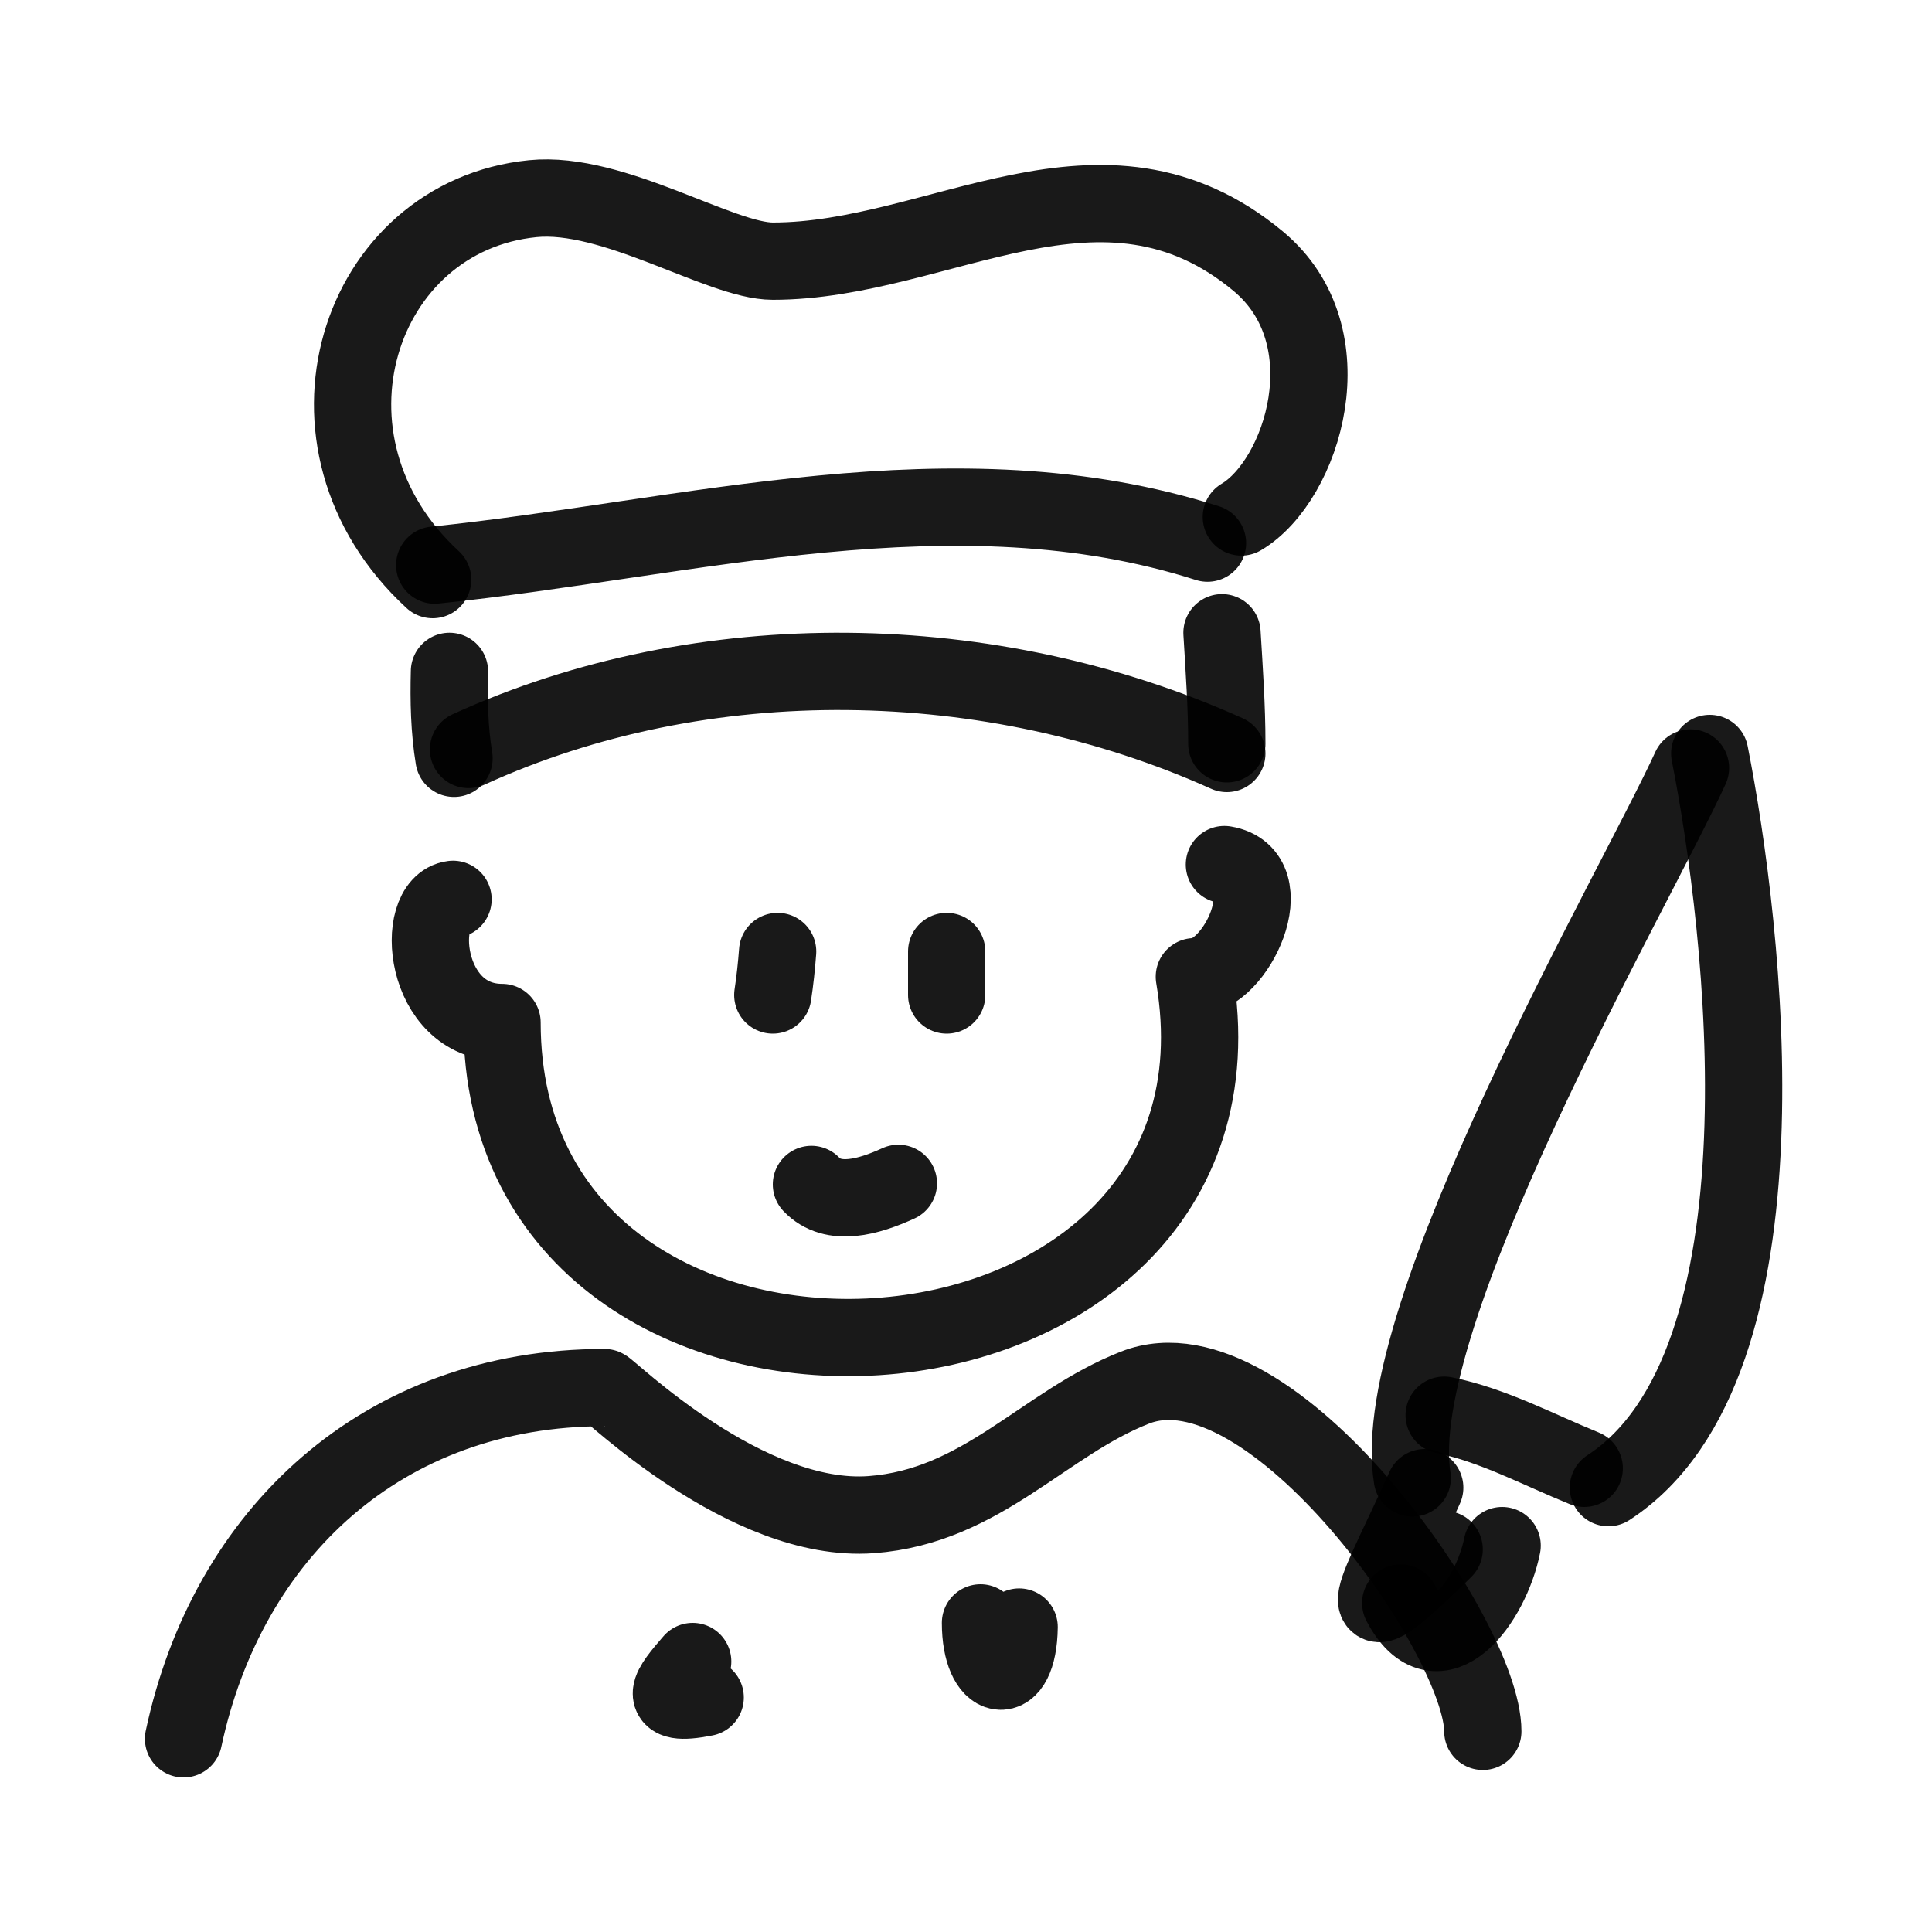
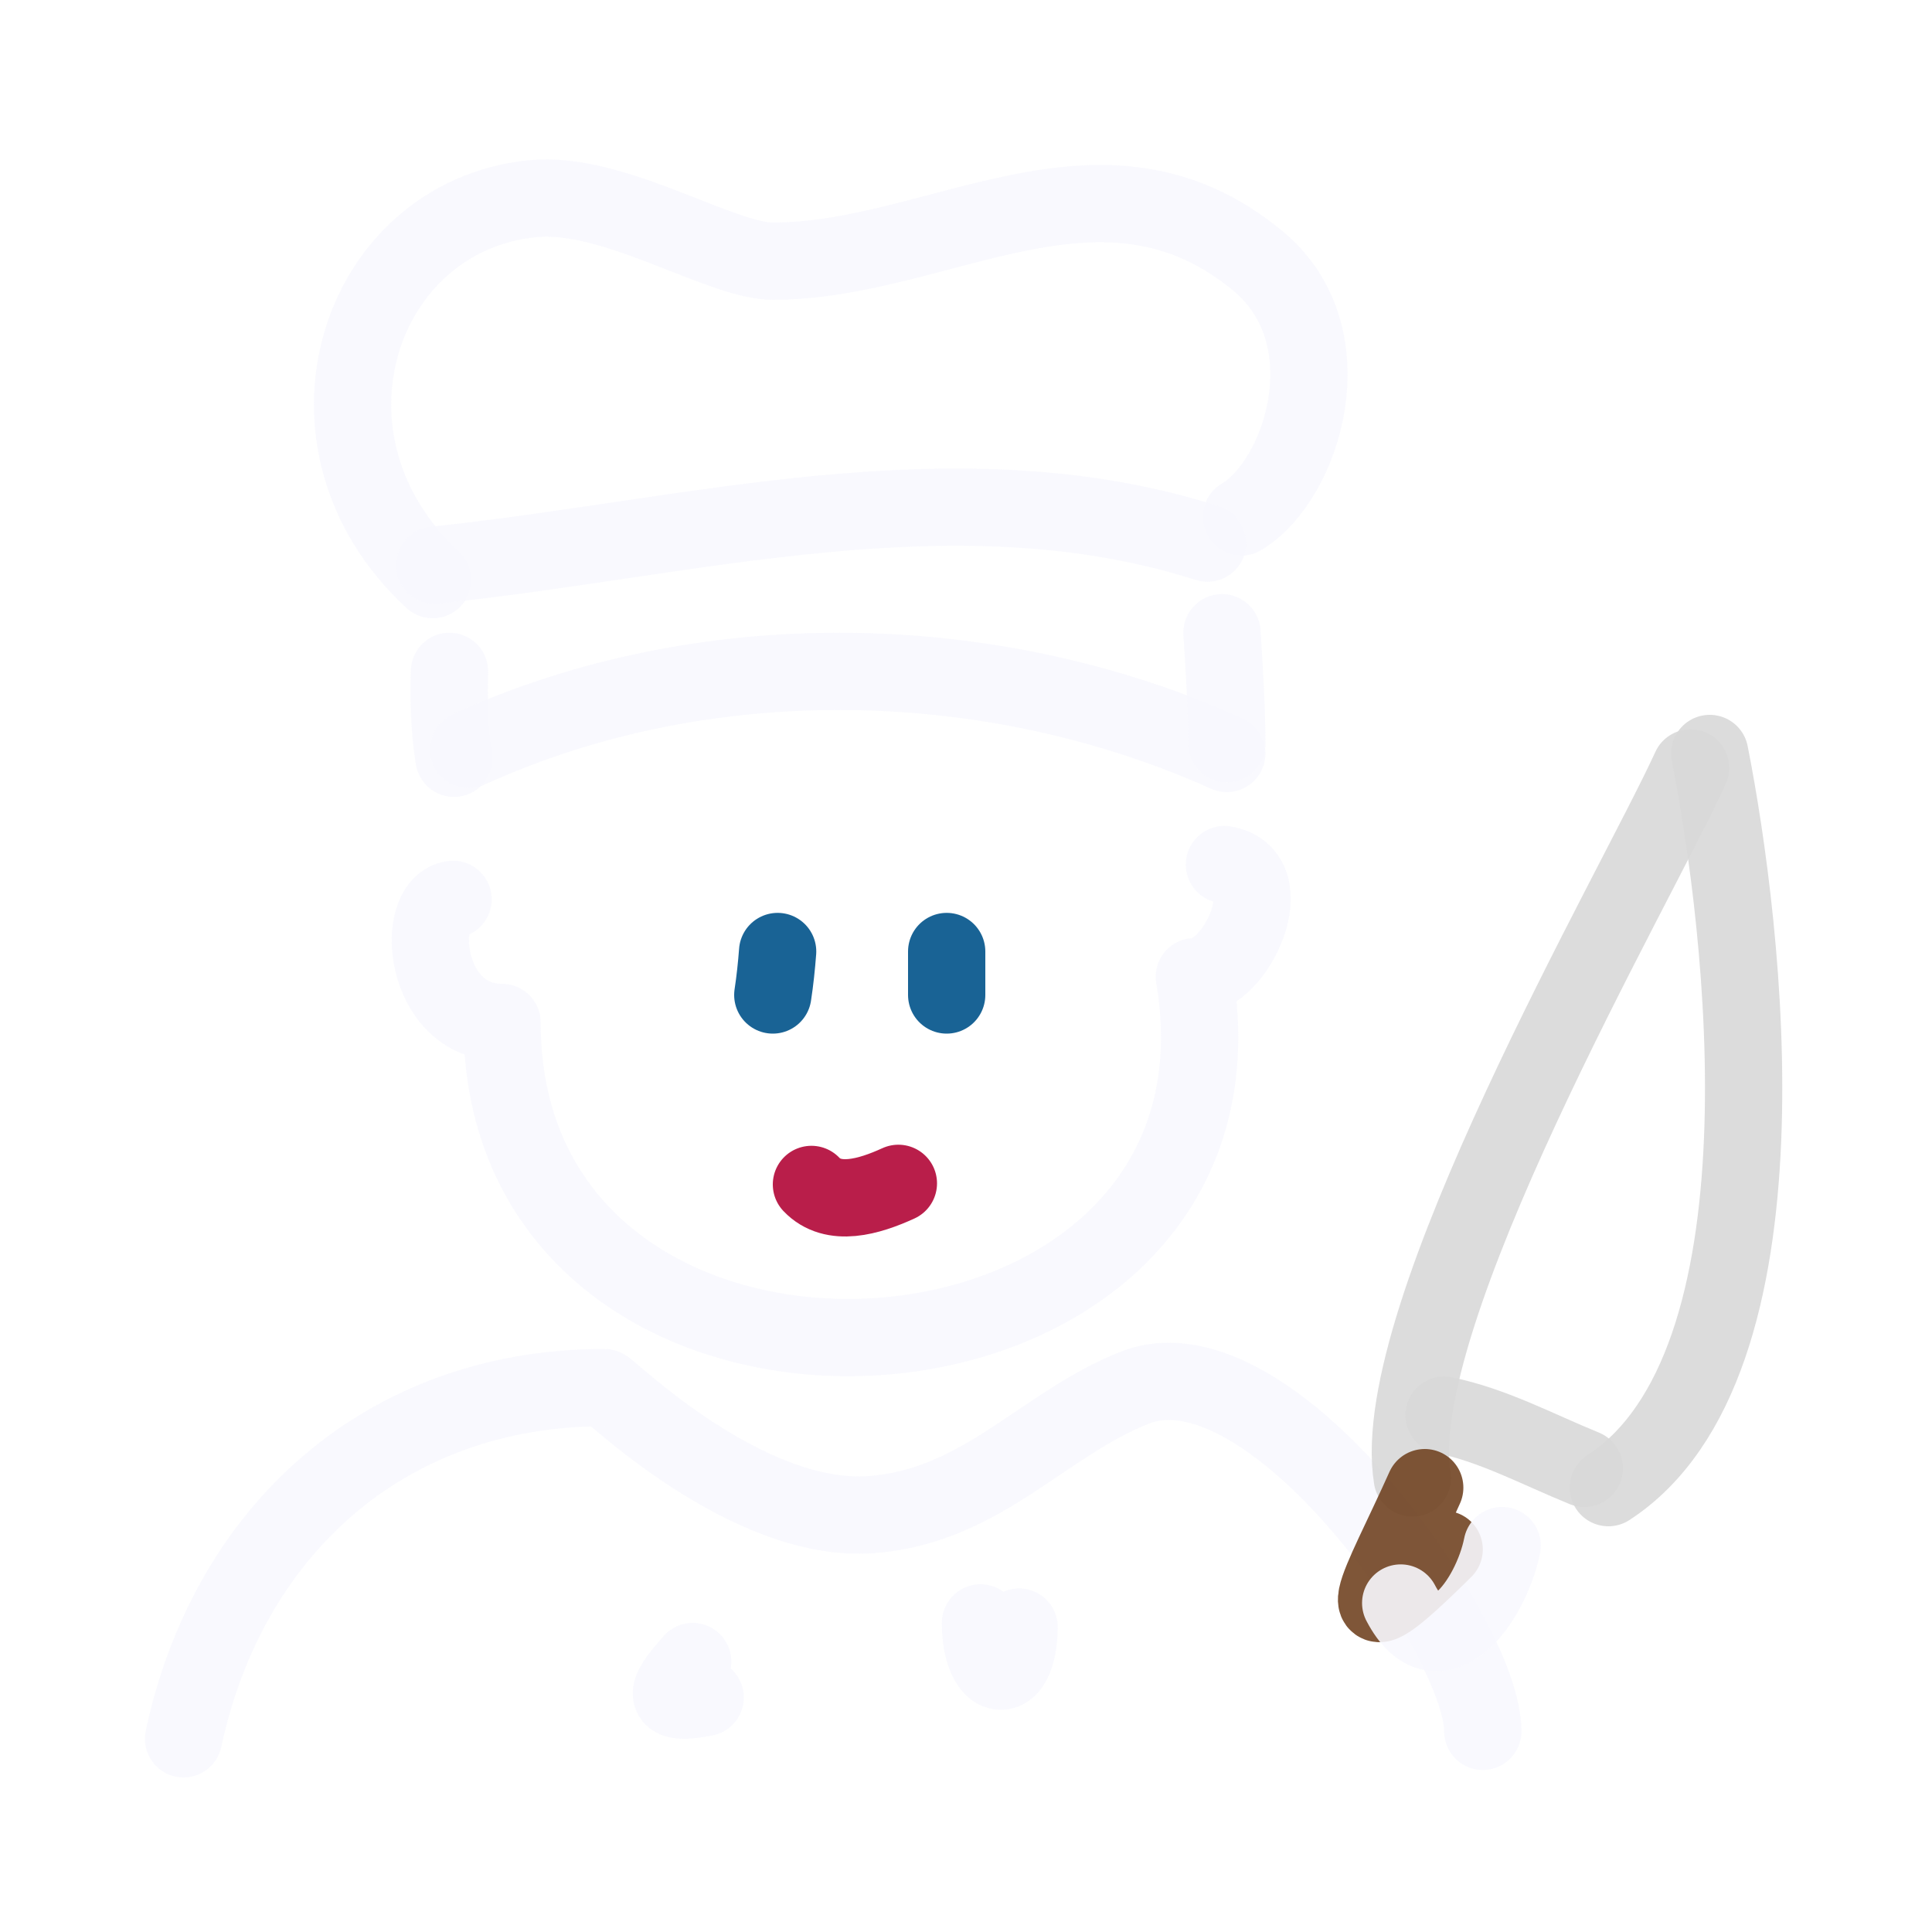
<svg xmlns="http://www.w3.org/2000/svg" viewBox="0 0 400 400" fill="none">
  <g id="SVGRepo_bgCarrier" stroke-width="0" />
  <g id="SVGRepo_tracerCarrier" stroke-linecap="round" stroke-linejoin="round" />
  <g id="SVGRepo_iconCarrier">
-     <path d="M89.582 120C58.693 91.502 74.034 44.757 110.302 41.133C127.029 39.463 149.113 54.071 159.999 54.071C194.568 54.071 228.221 27.256 260.493 54.071C279.192 69.605 269.699 99.504 257.006 107.036" stroke="#000000" stroke-opacity="0.9" stroke-width="16" stroke-linecap="round" stroke-linejoin="round" />
-     <path d="M90 117C142.667 111.566 197.696 95.755 250 112.449" stroke="#000000" stroke-opacity="0.9" stroke-width="16" stroke-linecap="round" stroke-linejoin="round" />
-     <path d="M93.056 139C92.9 145.073 93.028 151.088 94 157" stroke="#000000" stroke-opacity="0.9" stroke-width="16" stroke-linecap="round" stroke-linejoin="round" />
-     <path d="M97 155.173C145.65 132.936 205.18 134.027 254 156" stroke="#000000" stroke-opacity="0.9" stroke-width="16" stroke-linecap="round" stroke-linejoin="round" />
-     <path d="M253 131C253.464 138.692 254 146.28 254 154" stroke="#000000" stroke-opacity="0.9" stroke-width="16" stroke-linecap="round" stroke-linejoin="round" />
-     <path d="M93.793 186.199C85.674 187.218 87.501 211.695 103.941 211.695C103.941 305 263.001 295 247.277 202.221C256 202.221 265.677 181.04 253.5 179" stroke="#000000" stroke-opacity="0.9" stroke-width="16" stroke-linecap="round" stroke-linejoin="round" />
-     <path d="M160 206C160.457 203.005 160.774 199.981 161 197" stroke="#000000" stroke-opacity="0.9" stroke-width="16" stroke-linecap="round" stroke-linejoin="round" />
-     <path d="M196 206C196 203.545 196 200.005 196 197" stroke="#000000" stroke-opacity="0.9" stroke-width="16" stroke-linecap="round" stroke-linejoin="round" />
-     <path d="M186 245C179.911 247.785 172.5 249.957 168 245.225" stroke="#000000" stroke-opacity="0.9" stroke-width="16" stroke-linecap="round" stroke-linejoin="round" />
-     <path d="M38 360C47.082 317.424 79.281 287.286 125.151 287.286C125.88 287.286 154.503 315.535 180.414 313.586C203.33 311.863 216.097 294.682 235.003 287.286C263.137 276.278 307 338.995 307 358.456" stroke="#000000" stroke-opacity="0.9" stroke-width="16" stroke-linecap="round" stroke-linejoin="round" />
-     <path d="M350 159C338.607 183.953 286.988 272.605 292.396 306" stroke="#000000" stroke-opacity="0.9" stroke-width="16" stroke-linecap="round" stroke-linejoin="round" />
-     <path d="M353.983 156C361.109 192.062 371.983 282.642 333 308" stroke="#000000" stroke-opacity="0.9" stroke-width="16" stroke-linecap="round" stroke-linejoin="round" />
-     <path d="M328 304C318.437 300.114 309.042 295.03 299 293" stroke="#000000" stroke-opacity="0.9" stroke-width="16" stroke-linecap="round" stroke-linejoin="round" />
-     <path d="M294.975 308C285.934 328.2 276.314 343.303 299 320.79" stroke="#000000" stroke-opacity="0.9" stroke-width="16" stroke-linecap="round" stroke-linejoin="round" />
-     <path d="M311 320C308.736 331.403 297.744 346.679 290 331.889" stroke="#000000" stroke-opacity="0.9" stroke-width="16" stroke-linecap="round" stroke-linejoin="round" />
-     <path d="M211 336.863C210.815 349.971 203 348.348 203 336" stroke="#000000" stroke-opacity="0.9" stroke-width="16" stroke-linecap="round" stroke-linejoin="round" />
-     <path d="M146 351.449C135.34 353.573 138.871 349.231 143.412 344" stroke="#000000" stroke-opacity="0.9" stroke-width="16" stroke-linecap="round" stroke-linejoin="round" />
+     <path d="M89.582 120C58.693 91.502 74.034 44.757 110.302 41.133C127.029 39.463 149.113 54.071 159.999 54.071C194.568 54.071 228.221 27.256 260.493 54.071C279.192 69.605 269.699 99.504 257.006 107.036" stroke="#f8f9fe" stroke-opacity="0.9" stroke-width="16" stroke-linecap="round" stroke-linejoin="round" />
+     <path d="M90 117C142.667 111.566 197.696 95.755 250 112.449" stroke="#f8f9fe" stroke-opacity="0.9" stroke-width="16" stroke-linecap="round" stroke-linejoin="round" />
+     <path d="M93.056 139C92.9 145.073 93.028 151.088 94 157" stroke="#f8f9fe" stroke-opacity="0.9" stroke-width="16" stroke-linecap="round" stroke-linejoin="round" />
+     <path d="M97 155.173C145.65 132.936 205.18 134.027 254 156" stroke="#f8f9fe" stroke-opacity="0.9" stroke-width="16" stroke-linecap="round" stroke-linejoin="round" />
+     <path d="M253 131C253.464 138.692 254 146.28 254 154" stroke="#f8f9fe" stroke-opacity="0.9" stroke-width="16" stroke-linecap="round" stroke-linejoin="round" />
+     <path d="M93.793 186.199C85.674 187.218 87.501 211.695 103.941 211.695C103.941 305 263.001 295 247.277 202.221C256 202.221 265.677 181.04 253.5 179" stroke="#f8f9fe" stroke-opacity="0.9" stroke-width="16" stroke-linecap="round" stroke-linejoin="round" />
+     <path d="M160 206C160.457 203.005 160.774 199.981 161 197" stroke="#01538a" stroke-opacity="0.9" stroke-width="16" stroke-linecap="round" stroke-linejoin="round" />
+     <path d="M196 206C196 203.545 196 200.005 196 197" stroke="#01538a" stroke-opacity="0.9" stroke-width="16" stroke-linecap="round" stroke-linejoin="round" />
+     <path d="M186 245C179.911 247.785 172.5 249.957 168 245.225" stroke="#b20637" stroke-opacity="0.9" stroke-width="16" stroke-linecap="round" stroke-linejoin="round" />
+     <path d="M38 360C47.082 317.424 79.281 287.286 125.151 287.286C125.88 287.286 154.503 315.535 180.414 313.586C203.33 311.863 216.097 294.682 235.003 287.286C263.137 276.278 307 338.995 307 358.456" stroke="#f8f9fe" stroke-opacity="0.9" stroke-width="16" stroke-linecap="round" stroke-linejoin="round" />
+     <path d="M350 159C338.607 183.953 286.988 272.605 292.396 306" stroke="#d8d8d8" stroke-opacity="0.9" stroke-width="16" stroke-linecap="round" stroke-linejoin="round" />
+     <path d="M353.983 156C361.109 192.062 371.983 282.642 333 308" stroke="#d8d8d8" stroke-opacity="0.9" stroke-width="16" stroke-linecap="round" stroke-linejoin="round" />
+     <path d="M328 304C318.437 300.114 309.042 295.03 299 293" stroke="#d8d8d8" stroke-opacity="0.9" stroke-width="16" stroke-linecap="round" stroke-linejoin="round" />
+     <path d="M294.975 308C285.934 328.2 276.314 343.303 299 320.79" stroke="#714423" stroke-opacity="0.9" stroke-width="16" stroke-linecap="round" stroke-linejoin="round" />
+     <path d="M311 320C308.736 331.403 297.744 346.679 290 331.889" stroke="#f8f9fe" stroke-opacity="0.9" stroke-width="16" stroke-linecap="round" stroke-linejoin="round" />
+     <path d="M211 336.863C210.815 349.971 203 348.348 203 336" stroke="#f8f9fe" stroke-opacity="0.9" stroke-width="16" stroke-linecap="round" stroke-linejoin="round" />
+     <path d="M146 351.449C135.34 353.573 138.871 349.231 143.412 344" stroke="#f8f9fe" stroke-opacity="0.9" stroke-width="16" stroke-linecap="round" stroke-linejoin="round" />
  </g>
</svg>
